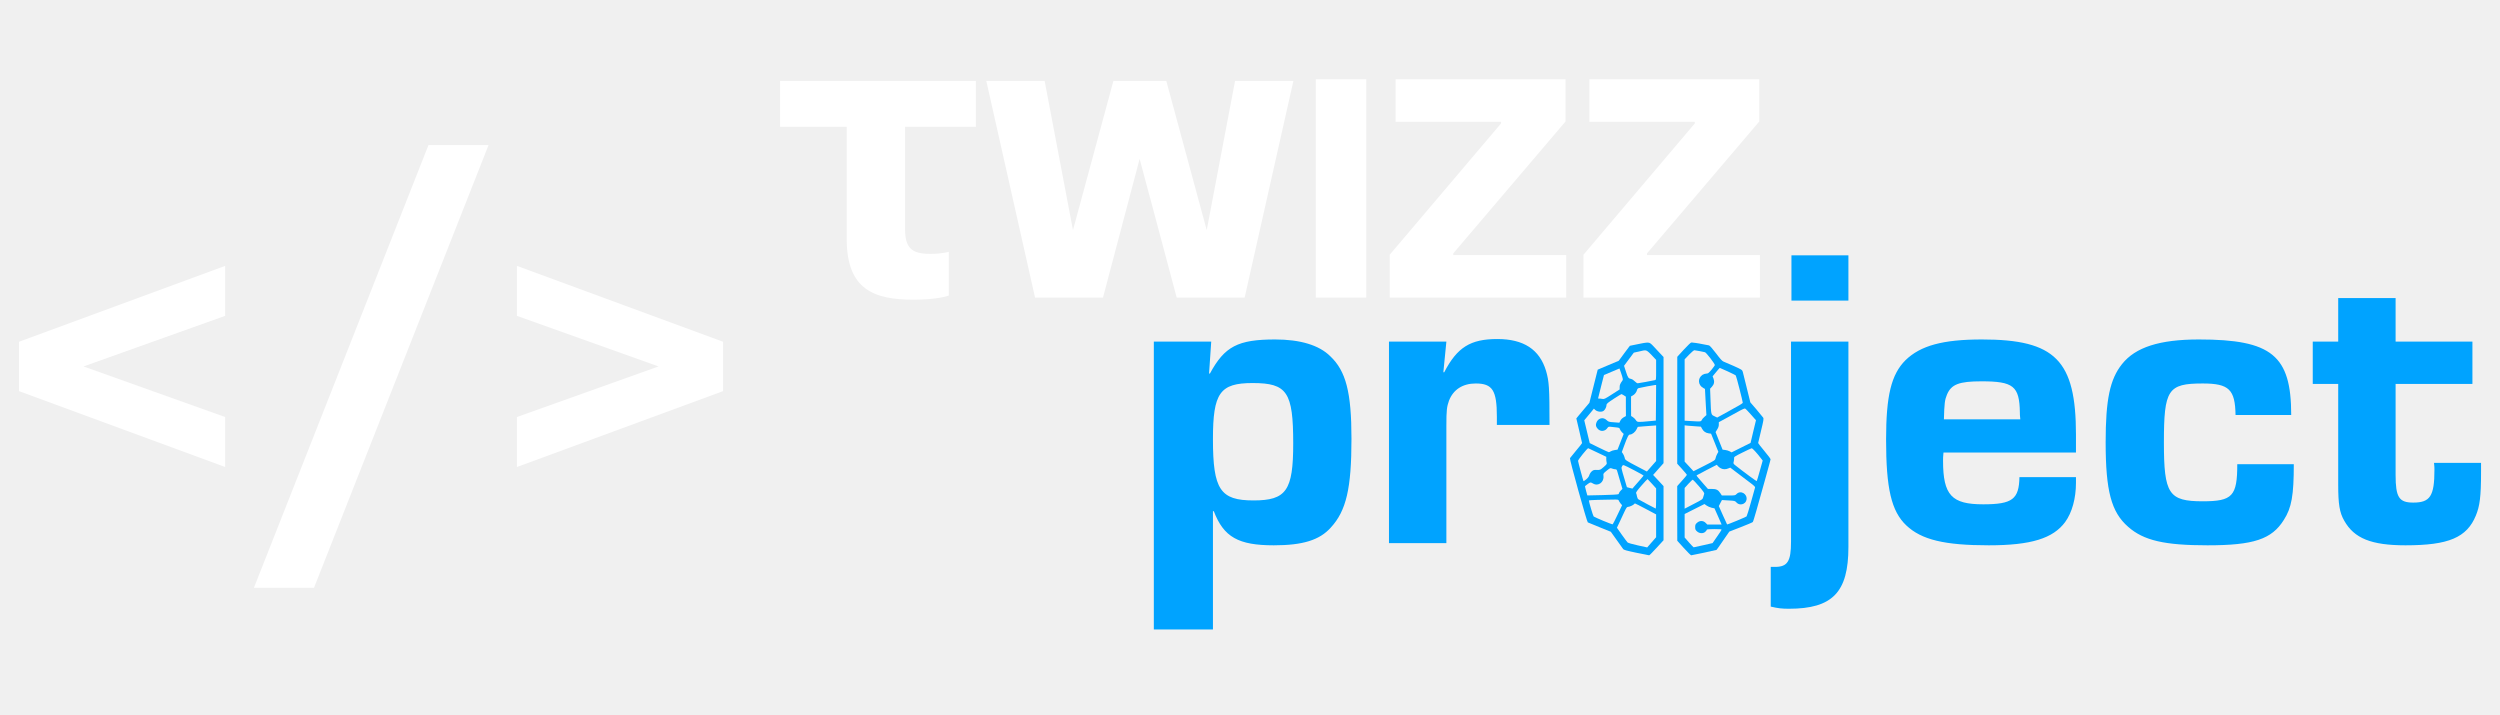
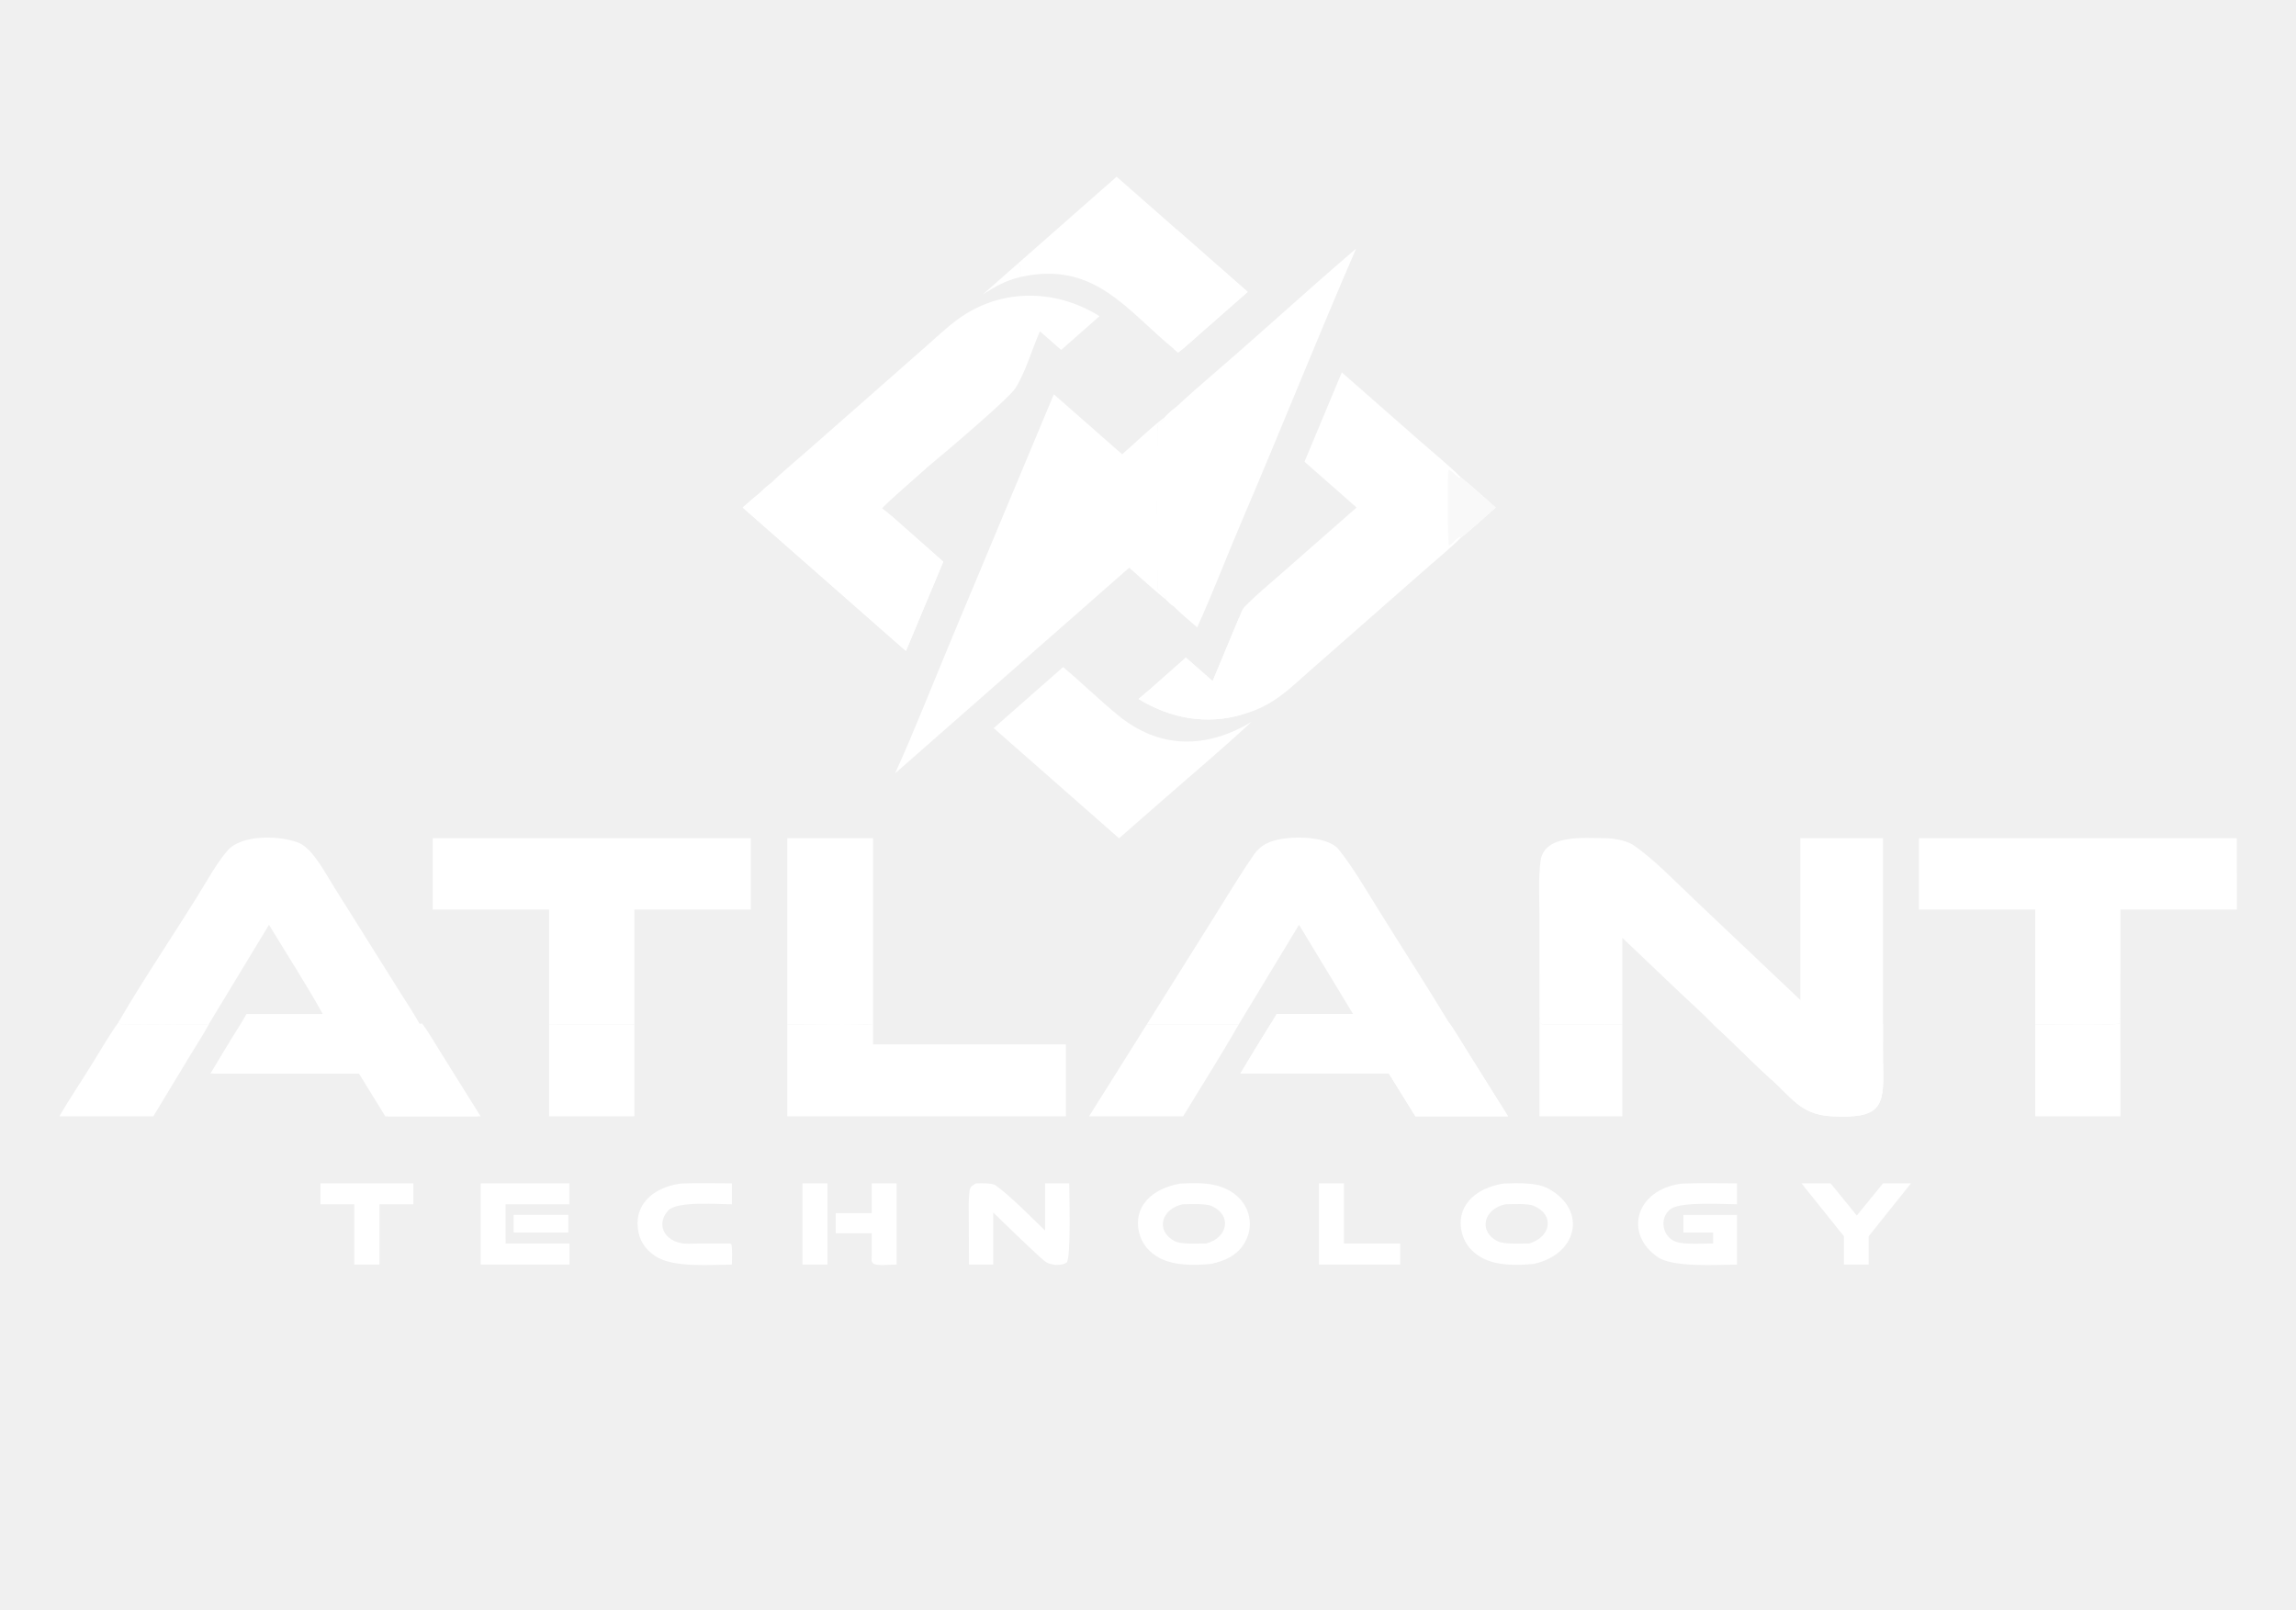
- <svg xmlns="http://www.w3.org/2000/svg" width="336" height="96" viewBox="0 0 336 96" fill="none">
-   <path d="M104.84 10.88H131.16V17.04H121.64V30.76C121.64 33.28 122.48 34.12 125 34.12C126.68 34.12 127.52 33.84 127.52 33.84V39.72C127.52 39.72 126.12 40.28 122.76 40.28C117.44 40.28 113.8 38.88 113.8 32.16V17.04H104.84V10.88ZM158.152 40L153.168 21.352L148.24 40H139.112L132.56 10.88H140.4L144.208 30.928L149.64 10.88H156.752L162.184 30.928L165.992 10.88H173.832L167.28 40H158.152ZM183.623 10.652V40H176.847V10.652H183.623ZM210.407 10.652V16.328L195.315 34.06V34.28H210.495V40H186.779V34.236L201.739 16.592V16.372H187.571V10.652H210.407ZM236.447 10.652V16.328L221.355 34.06V34.28H236.535V40H212.819V34.236L227.779 16.592V16.372H213.611V10.652H236.447Z" fill="white" class="svg-elem-1" />
-   <path d="M155.074 45.914H162.788L162.498 50.206H162.614C164.586 46.552 166.384 45.624 171.372 45.624C174.736 45.624 177.288 46.378 178.796 47.886C180.884 49.858 181.638 52.7 181.638 58.964C181.638 65.634 180.942 68.65 178.854 70.912C177.346 72.594 175.084 73.29 171.198 73.29C166.442 73.29 164.47 72.188 163.136 68.708H163.02V84.6H155.074V45.914ZM168.356 51.482C163.948 51.482 163.02 52.816 163.02 59.022C163.02 65.808 164.006 67.258 168.472 67.258C172.88 67.258 173.808 65.924 173.808 59.602C173.808 52.7 172.996 51.482 168.356 51.482ZM186.679 45.914H194.393L193.987 50.032H194.103C195.843 46.668 197.641 45.566 201.237 45.566C204.775 45.566 206.921 46.958 207.791 49.858C208.197 51.25 208.255 52.12 208.255 57.108H201.179V56.412V56.006C201.179 52.468 200.599 51.54 198.337 51.54C196.597 51.54 195.321 52.352 194.741 53.86C194.451 54.672 194.393 55.136 194.393 57.224V73H186.679V45.914ZM248.427 34.314V40.404H240.771V34.314H248.427ZM248.427 45.914V73.522C248.427 79.612 246.281 81.816 240.423 81.816C239.495 81.816 238.973 81.758 237.987 81.526V76.19H238.567C240.249 76.19 240.713 75.436 240.713 72.826V45.914H248.427ZM271.412 64.126H279.01V64.88C279.01 66.968 278.488 68.882 277.56 70.158C275.936 72.362 272.978 73.29 267.294 73.29C261.32 73.29 258.246 72.536 256.216 70.622C254.186 68.708 253.49 65.634 253.49 59.08C253.49 53.164 254.186 50.322 256.1 48.408C258.13 46.436 261.146 45.624 266.366 45.624C276.226 45.624 279.01 48.408 279.01 58.442V60.82H261.204C261.146 61.284 261.146 61.748 261.146 61.922C261.146 66.562 262.306 67.78 266.54 67.78C270.484 67.78 271.354 67.084 271.412 64.126ZM261.262 56.354H271.528C271.47 55.948 271.47 55.542 271.47 55.426C271.412 51.888 270.6 51.25 266.308 51.25C263.292 51.25 262.248 51.656 261.668 53.048C261.378 53.744 261.32 54.208 261.262 56.354ZM300.689 62.386H308.287C308.287 66.562 307.997 68.244 306.953 69.868C305.329 72.478 302.893 73.29 296.687 73.29C290.945 73.29 288.103 72.652 286.015 70.796C283.753 68.824 282.999 65.982 282.999 59.428C282.999 53.686 283.579 50.96 285.203 48.93C287.001 46.668 290.249 45.624 295.527 45.624C305.329 45.624 307.939 47.77 307.939 55.774H300.457C300.399 52.352 299.587 51.54 296.049 51.54C291.351 51.54 290.829 52.352 290.829 59.486C290.829 66.388 291.467 67.374 296.049 67.374C300.051 67.374 300.689 66.678 300.689 62.386ZM332.293 45.914V51.598H321.969V63.836C321.969 66.852 322.433 67.548 324.347 67.548C326.609 67.548 327.189 66.678 327.189 63.14C327.189 62.966 327.189 62.618 327.131 62.212H333.453V63.43C333.453 66.794 333.279 68.012 332.757 69.288C331.539 72.246 329.103 73.29 323.303 73.29C318.721 73.29 316.401 72.362 315.067 69.984C314.429 68.882 314.255 67.722 314.255 65.17V51.598H310.833V45.914H314.255V40.056H321.969V45.914H332.293Z" fill="#00A3FF" class="svg-elem-2" />
-   <path d="M2.55 52.565V45.935L30.26 35.735V42.45L11.22 49.25L30.26 56.05V62.765L2.55 52.565ZM57.586 19.5H65.661L42.201 79H34.126L57.586 19.5ZM69.474 62.765V56.05L88.514 49.25L69.474 42.45V35.735L97.184 45.935V52.565L69.474 62.765Z" fill="white" class="svg-elem-3" />
-   <mask id="mask0_5_67" style="mask-type:luminance" maskUnits="userSpaceOnUse" x="211" y="46" width="27" height="36">
-     <path d="M238 46H211V82H238V46Z" fill="white" class="svg-elem-4" />
-   </mask>
-   <g mask="url(#mask0_5_67)">
-     <path d="M220.592 46.161C220.193 46.238 219.68 46.345 219.458 46.391L219.052 46.475L218.301 47.478L217.558 48.489L216.141 49.086L214.732 49.683L214.173 51.91L213.614 54.138L213.024 54.835C212.695 55.218 212.304 55.692 212.143 55.884L211.86 56.236L212.25 57.897L212.633 59.551L212.388 59.88C212.243 60.056 211.89 60.492 211.592 60.852C211.293 61.212 211.025 61.541 211.002 61.579C210.925 61.71 213.269 70.131 213.399 70.207C213.461 70.238 214.181 70.536 215 70.866L216.494 71.47L217.26 72.542C217.689 73.132 218.079 73.69 218.141 73.775C218.232 73.912 218.547 73.997 219.918 74.288C220.829 74.479 221.61 74.632 221.649 74.632C221.695 74.632 222.147 74.18 222.652 73.621L223.579 72.611V68.975V65.331L222.882 64.58L222.177 63.83L222.33 63.662C222.415 63.57 222.729 63.218 223.027 62.873L223.579 62.253V55.118V47.983L222.652 46.996C221.61 45.87 221.756 45.932 220.592 46.161ZM221.993 47.738L222.583 48.366V49.706C222.583 51.038 222.583 51.053 222.415 51.091C221.932 51.199 220.232 51.512 220.109 51.512C220.032 51.512 219.856 51.398 219.718 51.252C219.581 51.107 219.374 50.969 219.244 50.938C218.853 50.854 218.799 50.785 218.531 49.966L218.271 49.162L218.929 48.274L219.588 47.394L220.186 47.264C220.515 47.195 220.821 47.126 220.86 47.111C220.906 47.095 221.044 47.087 221.166 47.095C221.342 47.111 221.526 47.248 221.993 47.738ZM217.918 50.265C218.11 50.846 218.141 51.03 218.072 51.122C217.758 51.551 217.681 51.734 217.681 52.018V52.339L216.655 52.998C215.682 53.625 215.605 53.664 215.329 53.61C215.169 53.572 214.977 53.556 214.901 53.572C214.786 53.587 214.77 53.556 214.824 53.373C214.855 53.258 215.031 52.538 215.222 51.78L215.575 50.402L216.609 49.966C217.175 49.721 217.65 49.53 217.658 49.522C217.666 49.522 217.781 49.859 217.918 50.265ZM222.568 54.131L222.545 56.527L221.626 56.611C220.117 56.756 220.04 56.756 219.864 56.466C219.78 56.335 219.596 56.152 219.466 56.067L219.221 55.914L219.213 54.598V53.281L219.435 53.158C219.695 53.028 219.948 52.707 220.017 52.408C220.048 52.286 220.14 52.186 220.239 52.163C220.63 52.064 222.254 51.757 222.415 51.75L222.583 51.742L222.568 54.131ZM218.248 53.135L218.516 53.312V54.613L218.524 55.914L218.217 56.09C218.033 56.198 217.849 56.381 217.773 56.542L217.643 56.81L216.915 56.756C216.233 56.711 216.172 56.688 215.935 56.466C215.452 55.998 214.755 56.19 214.541 56.841C214.433 57.155 214.495 57.377 214.755 57.652C215.123 58.05 215.735 57.981 216.042 57.514C216.157 57.346 216.21 57.331 216.486 57.361C216.662 57.384 216.992 57.422 217.237 57.445C217.604 57.484 217.673 57.514 217.712 57.675C217.735 57.775 217.865 57.958 217.987 58.089L218.225 58.318L217.811 59.375L217.398 60.431L217.038 60.485C216.838 60.508 216.593 60.592 216.494 60.653C216.394 60.722 216.272 60.776 216.226 60.776C216.18 60.776 215.582 60.5 214.901 60.163L213.66 59.551L213.292 58.02L212.924 56.489L213.407 55.907C213.675 55.585 213.966 55.225 214.058 55.118L214.219 54.919L214.41 55.103C214.671 55.34 215.23 55.409 215.506 55.233C215.72 55.088 215.919 54.689 215.919 54.406C215.919 54.268 216.118 54.1 216.892 53.595C217.428 53.25 217.888 52.967 217.918 52.967C217.949 52.967 218.095 53.044 218.248 53.135ZM222.583 59.574V61.962L221.963 62.666L221.342 63.371L220.301 62.827C218.401 61.832 218.424 61.84 218.355 61.511C218.317 61.35 218.217 61.12 218.133 60.99L217.972 60.76L218.255 59.987C218.753 58.632 218.876 58.402 219.075 58.402C219.358 58.402 219.787 58.058 219.956 57.698L220.117 57.369L221.135 57.285C221.702 57.239 222.254 57.193 222.376 57.193L222.583 57.178V59.574ZM214.686 60.822L215.889 61.396L215.881 61.679C215.881 61.832 215.904 62.054 215.935 62.169C215.988 62.345 215.942 62.414 215.529 62.774C215.077 63.164 215.054 63.172 214.625 63.156C214.242 63.141 214.142 63.172 213.943 63.34C213.805 63.455 213.66 63.677 213.606 63.853C213.545 64.052 213.407 64.243 213.185 64.427C213.001 64.58 212.84 64.688 212.825 64.672C212.779 64.626 212.089 62.054 212.089 61.939C212.089 61.786 213.33 60.24 213.453 60.24C213.468 60.24 214.02 60.5 214.686 60.822ZM219.657 63.218C220.339 63.578 220.898 63.884 220.898 63.907C220.898 63.937 220.684 64.19 220.423 64.489C220.17 64.779 219.826 65.17 219.672 65.346L219.397 65.667L219.021 65.576L218.654 65.476L218.363 64.489C217.865 62.827 217.88 62.865 218.018 62.651C218.164 62.429 218.049 62.391 219.657 63.218ZM217.099 63.072C217.26 63.072 217.306 63.126 217.375 63.394C217.428 63.578 217.597 64.167 217.758 64.71L218.056 65.706L217.827 65.935C217.704 66.058 217.604 66.203 217.604 66.257C217.604 66.303 217.558 66.379 217.512 66.418C217.451 66.464 216.524 66.517 215.375 66.54L213.338 66.586L213.169 65.974C213.078 65.629 213.009 65.346 213.024 65.338C213.039 65.331 213.192 65.208 213.361 65.078C213.744 64.787 213.759 64.787 214.119 64.994C214.801 65.4 215.605 64.802 215.506 63.968C215.467 63.654 215.467 63.639 215.942 63.256C216.409 62.881 216.425 62.873 216.662 62.973C216.8 63.026 216.999 63.072 217.099 63.072ZM222.032 65.024L222.583 65.637V66.992C222.583 67.742 222.56 68.355 222.537 68.355C222.499 68.355 220.461 67.267 220.201 67.107C220.124 67.061 220.04 66.885 220.009 66.709C219.987 66.54 219.933 66.349 219.895 66.28C219.849 66.188 220.025 65.935 220.615 65.262C221.036 64.772 221.411 64.381 221.434 64.389C221.465 64.404 221.733 64.688 222.032 65.024ZM217.566 67.283C217.597 67.367 217.704 67.543 217.811 67.673L218.01 67.903L217.405 69.166C217.076 69.863 216.777 70.452 216.747 70.467C216.67 70.513 214.318 69.534 214.181 69.403C214.104 69.327 213.545 67.451 213.545 67.267C213.545 67.237 214.073 67.199 214.717 67.183C215.352 67.176 216.249 67.153 216.701 67.145C217.459 67.13 217.52 67.137 217.566 67.283ZM221.197 68.4L222.583 69.135V70.666V72.205L222.147 72.703C221.901 72.971 221.633 73.285 221.549 73.384L221.388 73.576L220.132 73.3C219.335 73.124 218.822 72.978 218.738 72.894C218.661 72.818 218.317 72.343 217.957 71.845L217.313 70.927L217.658 70.2C217.849 69.794 218.148 69.166 218.317 68.791C218.577 68.232 218.661 68.125 218.807 68.125C219.006 68.125 219.558 67.872 219.634 67.742C219.657 67.704 219.711 67.665 219.749 67.665C219.787 67.665 220.438 67.995 221.197 68.4Z" fill="#00A3FF" class="svg-elem-5" />
-     <path d="M226.322 46.972L225.426 47.952L225.418 55.133V62.322L226.069 63.041C226.429 63.439 226.72 63.791 226.72 63.822C226.72 63.853 226.429 64.205 226.069 64.603L225.418 65.33V69.005L225.426 72.679L226.306 73.652C226.797 74.195 227.241 74.632 227.295 74.632C227.409 74.632 230.642 73.943 230.703 73.904C230.734 73.889 231.124 73.33 231.584 72.656L232.419 71.447L233.958 70.85C234.801 70.521 235.529 70.214 235.575 70.161C235.621 70.115 235.827 69.441 236.049 68.66C236.264 67.879 236.785 66.019 237.214 64.511C237.635 63.011 237.98 61.755 237.98 61.717C237.98 61.678 237.604 61.188 237.137 60.622C236.678 60.063 236.295 59.581 236.295 59.543C236.295 59.504 236.471 58.762 236.685 57.889C237.022 56.503 237.061 56.274 236.969 56.128C236.915 56.044 236.501 55.539 236.057 55.018L235.245 54.077L234.77 52.155C234.51 51.099 234.265 50.111 234.227 49.965C234.15 49.713 234.096 49.675 233.009 49.185C232.381 48.909 231.76 48.641 231.638 48.595C231.469 48.534 231.186 48.228 230.634 47.485C230.136 46.834 229.799 46.452 229.692 46.421C229.171 46.306 227.463 46 227.348 46C227.279 46 226.812 46.436 226.322 46.972ZM228.421 47.187C228.727 47.248 229.056 47.317 229.148 47.34C229.317 47.378 230.473 48.879 230.473 49.062C230.473 49.116 230.274 49.391 230.037 49.682C229.646 50.142 229.562 50.211 229.332 50.211C229.186 50.211 228.949 50.287 228.811 50.379C228.129 50.846 228.206 51.78 228.949 52.163L229.148 52.27L229.24 54.031L229.34 55.791L229.056 56.044C228.903 56.174 228.742 56.365 228.704 56.465C228.627 56.664 228.558 56.672 227.233 56.588L226.414 56.542V52.415V48.297L226.996 47.684C227.318 47.347 227.647 47.072 227.724 47.072C227.8 47.072 228.114 47.125 228.421 47.187ZM232.197 49.912C232.764 50.172 233.254 50.417 233.292 50.471C233.361 50.547 234.227 53.946 234.227 54.115C234.227 54.214 233.897 54.413 232.22 55.332L230.787 56.121L230.412 55.937C229.96 55.722 229.968 55.776 229.891 53.656L229.838 52.239L230.075 51.987C230.381 51.657 230.45 51.29 230.297 50.884L230.175 50.578L230.642 50.011C230.895 49.698 231.124 49.445 231.14 49.445C231.155 49.445 231.63 49.659 232.197 49.912ZM235.314 55.7L236.004 56.48L235.636 58.004L235.276 59.527L233.997 60.163L232.725 60.798L232.457 60.653C232.319 60.576 232.044 60.499 231.86 60.477L231.515 60.431L231.04 59.252L230.573 58.073L230.787 57.721C230.941 57.483 231.009 57.277 231.009 57.062V56.741L232.181 56.105C232.817 55.753 233.591 55.332 233.882 55.171C234.181 55.011 234.464 54.888 234.525 54.896C234.586 54.911 234.939 55.271 235.314 55.7ZM227.869 57.292L228.604 57.346L228.75 57.613C228.949 57.981 229.248 58.188 229.646 58.241L229.968 58.287L230.458 59.504L230.948 60.729L230.787 61.013C230.703 61.166 230.604 61.418 230.573 61.571C230.512 61.855 230.489 61.87 229.064 62.597L227.609 63.332L227.011 62.681L226.414 62.038V59.604V57.162L226.781 57.208C226.981 57.231 227.471 57.269 227.869 57.292ZM235.881 60.645C236.088 60.867 236.402 61.242 236.578 61.479L236.907 61.901L236.524 63.263C236.318 64.013 236.126 64.641 236.103 64.664C236.072 64.695 234.349 63.432 233.3 62.597C232.947 62.322 232.94 62.306 233.009 62.046C233.047 61.893 233.078 61.686 233.062 61.587C233.039 61.41 233.131 61.342 234.188 60.821C234.824 60.507 235.375 60.247 235.421 60.247C235.475 60.239 235.682 60.423 235.881 60.645ZM231.293 62.949C231.599 63.102 231.929 63.102 232.281 62.957L232.549 62.85L233.828 63.822C234.533 64.358 235.291 64.932 235.513 65.1C235.766 65.292 235.896 65.445 235.881 65.522C235.858 65.583 235.613 66.463 235.337 67.474C235.054 68.484 234.786 69.349 234.74 69.403C234.648 69.495 232.158 70.528 232.12 70.482C232.112 70.467 231.86 69.908 231.553 69.242L231.009 68.017L231.216 67.612L231.431 67.206L232.304 67.259C233.154 67.305 233.185 67.313 233.392 67.543C233.805 68.01 234.617 67.788 234.732 67.168C234.878 66.371 233.92 65.828 233.384 66.41C233.215 66.586 233.162 66.593 232.312 66.593H231.415L231.232 66.31C230.918 65.835 230.688 65.713 230.083 65.713H229.546L228.88 64.955C228.145 64.121 227.984 63.922 228.03 63.883C228.045 63.868 228.666 63.539 229.401 63.156L230.741 62.467L230.895 62.651C230.979 62.75 231.155 62.88 231.293 62.949ZM228.352 65.368C228.88 65.973 229.087 66.272 229.049 66.356C229.018 66.425 228.964 66.616 228.918 66.792C228.842 67.099 228.834 67.114 227.632 67.734L226.414 68.369V66.976V65.583L226.927 65.016C227.21 64.702 227.478 64.457 227.517 64.473C227.563 64.488 227.938 64.886 228.352 65.368ZM229.37 67.948C229.516 68.055 229.815 68.186 230.037 68.239L230.427 68.323L230.91 69.41L231.385 70.498H230.427H229.462L229.232 70.268C228.911 69.946 228.436 69.946 228.084 70.26C227.869 70.452 227.831 70.536 227.831 70.842C227.831 71.148 227.869 71.233 228.084 71.424C228.413 71.722 228.934 71.738 229.209 71.454C229.317 71.355 229.401 71.233 229.401 71.187C229.401 71.141 229.761 71.11 230.404 71.11C231.247 71.11 231.4 71.125 231.369 71.217C231.346 71.278 231.063 71.707 230.741 72.166L230.167 72.993L228.918 73.277C228.237 73.437 227.655 73.56 227.624 73.56C227.601 73.56 227.31 73.261 226.996 72.901L226.414 72.235V70.658V69.081L227.739 68.415C228.459 68.048 229.064 67.749 229.079 67.742C229.095 67.742 229.225 67.834 229.37 67.948Z" fill="#00A3FF" class="svg-elem-6" />
-   </g>
+ <svg xmlns="http://www.w3.org/2000/svg" width="338" height="237" viewBox="0 0 338 237" fill="none">
+   <path d="M265.04 123.38H277.197L277.198 150.754C277.205 152.728 277.166 155.333 277.219 157.151C277.394 163.073 276.736 164.69 269.623 164.325C264.935 164.084 263.628 161.334 260.532 158.702C257.715 156.15 255.065 153.371 252.23 150.82C251.029 149.544 248.983 147.714 247.653 146.452L238.826 138.057V150.818C235.057 150.826 231.217 150.857 227.447 150.801C226.886 150.792 227.006 150.82 226.756 150.572C226.741 150.203 226.708 150.112 226.633 149.742L226.618 134.419C226.617 131.97 226.458 129.041 226.796 126.693C227.355 122.804 233.143 123.36 236.338 123.394C237.593 123.407 239.325 123.719 240.371 124.348C243.434 126.432 246.729 129.865 249.412 132.407L265.04 147.212V123.38Z" fill="url(#paint0_linear_1398_126)" />
+   <path d="M252.23 150.821L268.917 150.827C270.863 150.828 275.516 150.932 277.198 150.754C277.206 152.728 277.166 155.333 277.22 157.151C277.395 163.073 276.736 164.69 269.623 164.325C264.935 164.084 263.628 161.334 260.533 158.702C257.715 156.15 255.066 153.371 252.23 150.821Z" fill="url(#paint1_linear_1398_126)" />
+   <path d="M17.411 150.528C21.519 143.449 26.322 136.531 30.551 129.496C31.43 128.032 32.358 126.527 33.494 125.214C35.522 122.818 41.277 122.932 44.098 124.121C46.102 125.063 47.9 128.536 49.008 130.301L53.769 137.887L59.002 146.237C59.804 147.517 61.066 149.401 61.744 150.684C62.727 152.003 63.906 154.033 64.806 155.472L70.355 164.343H56.727L52.842 158.035H30.983C32.425 155.644 33.882 153.151 35.391 150.801L36.288 149.271H47.51C45.251 145.157 42.082 140.249 39.6 136.141L30.756 150.738C30.69 150.754 30.472 150.817 30.34 150.818C26.16 150.822 21.922 150.922 17.75 150.781C17.637 150.696 17.524 150.612 17.411 150.528Z" fill="url(#paint2_linear_1398_126)" />
+   <path d="M62.143 150.67C63.126 151.989 64.304 154.019 65.205 155.458L70.754 164.328H57.125L53.241 158.021H31.382C32.824 155.63 34.28 153.136 35.79 150.786C38.032 150.924 61.585 150.871 62.143 150.67Z" fill="url(#paint3_linear_1398_126)" />
+   <path d="M168.817 150.812L179.03 134.517C180.844 131.618 182.686 128.549 184.645 125.731C185.084 125.107 185.799 124.473 186.545 124.13C188.919 122.912 195.329 122.888 197.048 125.017C199.107 127.567 201.131 131.038 202.886 133.863C206.338 139.417 209.937 144.962 213.316 150.557C213.708 151.002 215.584 154.091 216.016 154.782L222.001 164.328H208.365L204.456 158.021H182.608C184.096 155.525 185.61 153.041 187.15 150.57L187.929 149.257H199.177L191.233 136.136L182.347 150.818L168.817 150.812Z" fill="url(#paint4_linear_1398_126)" />
+   <path d="M213.316 150.557C213.708 151.003 215.584 154.091 216.016 154.782L222.001 164.328H208.365L204.456 158.021H182.608C184.096 155.525 185.611 153.042 187.15 150.57C187.282 150.642 187.396 150.748 187.545 150.786C188.165 150.95 211.746 150.974 213.132 150.777L213.316 150.557Z" fill="url(#paint5_linear_1398_126)" />
+   <path d="M113.393 71.213C114.879 69.738 117.131 67.872 118.748 66.45L128.788 57.625L136.422 50.9C138.232 49.307 140.142 47.455 142.238 46.17C148.379 42.404 155.861 42.78 161.858 46.543L156.216 51.518L153.09 48.77C151.955 51.328 150.957 54.841 149.474 57.152C148.444 58.756 138.496 67.165 136.303 68.952C135.295 69.881 130.157 74.276 129.831 74.861C130.485 75.239 132.398 76.98 133.065 77.567L138.864 82.684L133.365 95.828L109.341 74.719C110.191 73.947 111.066 73.195 111.963 72.465C112.511 71.909 112.756 71.689 113.393 71.213Z" fill="url(#paint6_linear_1398_126)" />
+   <path d="M111.963 72.465L112.03 72.701C111.495 73.25 110.068 74.35 109.912 74.791C110.023 74.881 110.133 74.972 110.244 75.062C116.448 75.064 122.656 75.086 128.86 75.074C129.46 75.073 129.598 75.057 129.831 74.862C130.485 75.239 132.398 76.98 133.065 77.567L138.864 82.685L133.365 95.828L109.341 74.719C110.191 73.947 111.066 73.195 111.963 72.465Z" fill="url(#paint7_linear_1398_126)" />
+   <path d="M116.894 68.499C118.053 68.6 120.516 68.542 121.773 68.542L131.275 68.539C132.403 68.539 135.104 68.473 136.105 68.639L136.304 68.952C135.295 69.881 130.157 74.276 129.832 74.862C129.598 75.057 129.46 75.073 128.86 75.074C122.656 75.086 116.448 75.064 110.244 75.062C110.133 74.972 110.023 74.881 109.912 74.791C110.068 74.35 111.495 73.25 112.03 72.701L111.963 72.465C112.511 71.909 112.756 71.689 113.393 71.213C114.243 71.037 116.18 69.134 116.894 68.499Z" fill="white" />
+   <path d="M197.53 54.82L209.143 65.014C210.711 66.39 213.695 68.86 215.047 70.267C216.753 71.629 218.535 73.264 220.176 74.713C218.636 76.072 216.649 77.92 215.049 79.156C213.931 80.324 211.56 82.294 210.251 83.444L201.195 91.397L193.006 98.59C189.795 101.412 187.481 103.886 182.992 105.148C177.557 106.782 172.227 105.721 167.617 102.895C169.902 100.982 172.324 98.775 174.574 96.801L178.514 100.263L182.418 90.897C182.583 90.471 182.858 89.708 183.181 89.373C184.858 87.636 186.939 85.918 188.777 84.305L199.708 74.711L192.04 67.971L197.53 54.82Z" fill="url(#paint8_linear_1398_126)" />
+   <path d="M178.514 100.263L182.418 90.897C183.355 92.219 182.132 103.375 182.992 105.148C177.557 106.782 172.227 105.721 167.617 102.894C169.902 100.982 172.324 98.774 174.574 96.801L178.514 100.263Z" fill="url(#paint9_linear_1398_126)" />
+   <path d="M215.049 79.155L214.869 79.034C214.191 79.366 214.058 79.859 213.31 80.333C213.089 79.825 213.061 70.099 213.227 69.14C213.592 69.157 214.226 69.948 214.813 70.373L215.047 70.267C216.753 71.629 218.535 73.264 220.176 74.713C218.636 76.072 216.649 77.92 215.049 79.155Z" fill="#F9F9F9" />
+   <path d="M155.139 58.041L165.194 66.875C166.358 65.878 170.382 62.089 171.413 61.486C171.302 62.092 170.64 62.167 170.424 62.681C170.362 62.828 170.261 85.829 170.465 86.774C170.851 87.158 171.562 87.677 171.684 88.035L171.612 88.214C171.029 87.889 166.944 84.198 166.237 83.567L131.776 113.84C134.651 107.501 137.467 100.288 140.169 93.837L155.139 58.041Z" fill="url(#paint10_linear_1398_126)" />
+   <path d="M63.706 123.38H110.531L110.532 133.892H93.386L93.387 150.812C89.204 150.833 85.019 150.826 80.835 150.791V133.892H63.705L63.706 123.38Z" fill="url(#paint11_linear_1398_126)" />
+   <path d="M282.496 123.38H329.288L329.29 133.892H312.16L312.151 149.741C312.031 150.128 311.995 150.264 312.023 150.663C311.247 150.994 301.322 150.807 299.616 150.807V133.892H282.494L282.496 123.38Z" fill="url(#paint12_linear_1398_126)" />
+   <path d="M173.025 60.014C174.919 58.257 176.936 56.495 178.906 54.799C185.872 48.806 192.638 42.57 199.631 36.606C193.895 49.837 188.553 63.296 182.875 76.55C180.676 81.683 178.544 87.302 176.241 92.354C175.348 91.57 173.536 90.069 172.803 89.266C172.373 89.01 171.968 88.565 171.612 88.214L171.684 88.035C171.562 87.677 170.851 87.158 170.465 86.774C170.261 85.829 170.362 62.828 170.424 62.681C170.64 62.167 171.303 62.092 171.413 61.486C172.027 60.819 172.318 60.581 173.025 60.014Z" fill="url(#paint13_linear_1398_126)" />
+   <path d="M173.025 60.014L173.282 60.072C173.592 59.825 173.866 59.605 174.162 59.341V90.082C173.78 89.734 173.447 89.336 172.969 89.189L172.803 89.266C172.373 89.01 171.968 88.565 171.612 88.214L171.684 88.035C171.562 87.678 170.851 87.158 170.465 86.774C170.261 85.829 170.362 62.828 170.424 62.681C170.64 62.167 171.303 62.092 171.413 61.486C172.027 60.819 172.318 60.581 173.025 60.014Z" fill="white" />
+   <path d="M115.905 150.808C119.056 150.817 125.622 150.994 128.523 150.756L128.523 153.737H156.913L156.913 164.328H115.905V150.808Z" fill="url(#paint14_linear_1398_126)" />
+   <path d="M164.379 26.013L173.232 33.79L183.679 42.968L176.56 49.222C176.021 49.695 173.918 51.605 173.417 51.895C173.253 51.758 172.959 51.53 172.828 51.386C165.837 45.667 161.098 38.311 150.189 40.786C150.225 40.157 150.314 39.614 150.124 39.014L149.723 38.909L164.379 26.013Z" fill="url(#paint15_linear_1398_126)" />
+   <path d="M173.232 33.79L183.679 42.968L176.56 49.222C176.021 49.695 173.918 51.605 173.417 51.895C173.253 51.758 172.959 51.53 172.827 51.386C173.332 50.678 173.16 48.663 173.158 47.744L173.136 38.687C173.134 37.334 173.058 35.073 173.232 33.79Z" fill="url(#paint16_linear_1398_126)" />
+   <path d="M156.5 98.2C159.268 100.508 161.864 103.074 164.673 105.358C170.744 110.295 177.611 110.237 184.203 106.289C180.067 110.161 175.071 114.347 170.753 118.142L164.741 123.405L146.285 107.183L156.5 98.2Z" fill="white" />
+   <path d="M115.905 123.38H128.522L128.523 150.756C125.622 150.995 119.056 150.818 115.905 150.808L115.905 123.38Z" fill="url(#paint17_linear_1398_126)" />
+   <path d="M160.322 164.328L168.817 150.812L182.347 150.818C179.873 155.185 176.809 159.977 174.177 164.328H160.322Z" fill="url(#paint18_linear_1398_126)" />
+   <path d="M8.743 164.328C10.217 161.758 12.143 158.944 13.706 156.37C14.603 154.892 16.46 151.797 17.439 150.514C17.552 150.598 17.665 150.682 17.778 150.767C21.95 150.908 26.189 150.808 30.369 150.804C30.5 150.803 30.718 150.74 30.784 150.723C30.089 152.047 28.874 153.91 28.075 155.232L22.575 164.328H8.743Z" fill="url(#paint19_linear_1398_126)" />
+   <path d="M80.835 150.792C85.019 150.826 89.204 150.833 93.388 150.812L93.389 164.328H80.835V150.792Z" fill="url(#paint20_linear_1398_126)" />
+   <path d="M299.616 150.807C301.322 150.807 311.247 150.994 312.023 150.663C311.995 150.264 312.031 150.128 312.151 149.741L312.161 164.328H299.616V150.807Z" fill="url(#paint21_linear_1398_126)" />
+   <path d="M226.633 149.742C226.708 150.112 226.741 150.203 226.756 150.572C227.006 150.82 226.886 150.792 227.447 150.801C231.217 150.857 235.057 150.825 238.826 150.817V164.328H226.628L226.633 149.742Z" fill="url(#paint22_linear_1398_126)" />
+   <path d="M173.791 174.23C176.073 174.119 178.502 174.05 180.55 175.039C182.107 175.774 183.257 177.034 183.735 178.529C184.248 180.129 183.992 181.844 183.026 183.272C181.886 184.92 180.31 185.6 178.299 186.057C175.844 186.296 172.893 186.338 170.72 185.197C169.196 184.406 168.112 183.098 167.726 181.58C166.711 177.66 169.562 174.937 173.791 174.23ZM177.6 183.046C180.738 182.206 181.416 178.91 178.39 177.549C177.483 177.142 175.252 177.268 174.113 177.281C170.914 177.961 170.045 181.246 172.988 182.732C173.92 183.202 176.408 183.056 177.6 183.046Z" fill="url(#paint23_linear_1398_126)" />
+   <path d="M221.356 174.225C223.484 174.178 226.223 174.009 228.026 175.021C233.72 178.218 232.195 184.69 225.757 186.06C223.322 186.295 220.407 186.337 218.25 185.208C216.721 184.419 215.632 183.109 215.241 181.589C214.214 177.653 217.084 174.894 221.356 174.225ZM225.135 183.048C228.325 182.099 228.928 178.821 225.751 177.493C224.919 177.145 222.673 177.265 221.635 177.281C218.4 177.944 217.552 181.299 220.537 182.752C221.448 183.195 223.967 183.055 225.135 183.048Z" fill="url(#paint24_linear_1398_126)" />
+   <path d="M247.502 174.239C250.09 174.135 253.087 174.199 255.707 174.204L255.708 177.282C253.962 177.282 247.586 176.86 246.011 177.935C244.138 179.214 244.65 182.357 247.099 182.911C248.321 183.187 250.665 183.066 252.195 183.048L252.197 181.437H247.815L247.816 178.848H250.078H255.708V186.155C252.78 186.171 246.34 186.616 244.063 185.069C239.016 181.639 240.747 175.169 247.502 174.239Z" fill="url(#paint25_linear_1398_126)" />
+   <path d="M153.847 174.204H157.402C157.405 175.701 157.684 185.145 157.027 185.857C156.446 186.2 156.169 186.158 155.439 186.208C154.288 186.057 153.995 185.879 153.184 185.137C150.822 182.974 148.506 180.702 146.211 178.489L146.213 186.155L142.648 186.155L142.62 179.392C142.615 178.085 142.557 176.631 142.726 175.337C142.814 174.663 143.119 174.553 143.641 174.212C144.427 174.193 146.056 174.095 146.646 174.542C149.164 176.451 151.597 178.994 153.847 181.15V174.204Z" fill="url(#paint26_linear_1398_126)" />
+   <path d="M70.763 174.204H83.818L83.819 177.281H74.424L74.428 183.048H77.942H83.832L83.833 186.155L70.762 186.154L70.763 174.204Z" fill="url(#paint27_linear_1398_126)" />
+   <path d="M100.213 174.229C102.489 174.128 105.416 174.201 107.742 174.204V177.282C105.937 177.292 99.663 176.765 98.368 178.192C96.353 180.416 98.042 183.184 101.444 183.086C103.093 183.039 105.445 183.061 107.278 183.048C107.499 183.046 107.366 183.032 107.667 183.145C107.839 183.977 107.761 185.27 107.744 186.155C104.503 186.176 99.546 186.591 96.886 185.15C95.389 184.348 94.349 183.029 94.02 181.517C93.123 177.605 95.911 174.81 100.213 174.229Z" fill="url(#paint28_linear_1398_126)" />
+   <path d="M47.172 174.204H60.852V177.281H55.863L55.863 181.66L55.863 186.154H52.149L52.15 177.281H47.172L47.172 174.204Z" fill="url(#paint29_linear_1398_126)" />
+   <path d="M277.201 174.204H281.316L277.942 178.423L275.091 181.989L275.092 186.154H271.442L271.443 181.979L265.206 174.204H269.494L273.345 178.939L277.201 174.204Z" fill="url(#paint30_linear_1398_126)" />
+   <path d="M194.162 174.204H197.846L197.847 183.048H206.113L206.114 186.155L194.162 186.154V174.204Z" fill="url(#paint31_linear_1398_126)" />
+   <path d="M128.334 174.204H131.993V186.154C130.787 186.136 129.58 186.381 128.591 186.052C128.189 185.584 128.334 185.592 128.329 184.851L128.33 181.551H123.032V178.581H128.332L128.334 174.204Z" fill="url(#paint32_linear_1398_126)" />
+   <path d="M118.134 174.204H121.802V186.155L118.134 186.154L118.134 174.204Z" fill="url(#paint33_linear_1398_126)" />
+   <path d="M75.611 178.846H83.667L83.663 181.435H75.618L75.611 178.846Z" fill="white" />
+   <path d="M149.723 38.909L150.124 39.014C150.314 39.614 150.225 40.157 150.189 40.786C148.006 41.297 146.476 42.211 144.668 43.346L149.723 38.909Z" fill="url(#paint34_linear_1398_126)" />
+   <defs>
+     <linearGradient id="paint0_linear_1398_126" x1="251.813" y1="150.701" x2="251.81" y2="123.578" gradientUnits="userSpaceOnUse">
+       <stop stop-color="white" />
+       <stop offset="1" stop-color="white" />
+     </linearGradient>
+     <linearGradient id="paint1_linear_1398_126" x1="264.766" y1="163.895" x2="264.767" y2="150.843" gradientUnits="userSpaceOnUse">
+       <stop stop-color="white" />
+       <stop offset="1" stop-color="white" />
+     </linearGradient>
+     <linearGradient id="paint2_linear_1398_126" x1="39.42" y1="150.713" x2="39.419" y2="123.594" gradientUnits="userSpaceOnUse">
+       <stop stop-color="white" />
+       <stop offset="1" stop-color="white" />
+     </linearGradient>
+     <linearGradient id="paint3_linear_1398_126" x1="50.876" y1="163.898" x2="50.875" y2="150.842" gradientUnits="userSpaceOnUse">
+       <stop stop-color="white" />
+       <stop offset="1" stop-color="white" />
+     </linearGradient>
+     <linearGradient id="paint4_linear_1398_126" x1="191.077" y1="150.699" x2="191.076" y2="123.58" gradientUnits="userSpaceOnUse">
+       <stop stop-color="white" />
+       <stop offset="1" stop-color="white" />
+     </linearGradient>
+     <linearGradient id="paint5_linear_1398_126" x1="202.217" y1="163.898" x2="202.216" y2="150.842" gradientUnits="userSpaceOnUse">
+       <stop stop-color="white" />
+       <stop offset="1" stop-color="white" />
+     </linearGradient>
+     <linearGradient id="paint6_linear_1398_126" x1="139.096" y1="43.814" x2="139.087" y2="68.481" gradientUnits="userSpaceOnUse">
+       <stop stop-color="white" />
+       <stop offset="1" stop-color="white" />
+     </linearGradient>
+     <linearGradient id="paint7_linear_1398_126" x1="124.404" y1="74.996" x2="124.392" y2="95.151" gradientUnits="userSpaceOnUse">
+       <stop stop-color="white" />
+       <stop offset="1" stop-color="white" />
+     </linearGradient>
+     <linearGradient id="paint8_linear_1398_126" x1="213.029" y1="79.999" x2="182.655" y2="80.004" gradientUnits="userSpaceOnUse">
+       <stop stop-color="white" />
+       <stop offset="1" stop-color="white" />
+     </linearGradient>
+     <linearGradient id="paint9_linear_1398_126" x1="182.664" y1="98.346" x2="168.133" y2="98.355" gradientUnits="userSpaceOnUse">
+       <stop stop-color="white" />
+       <stop offset="1" stop-color="white" />
+     </linearGradient>
+     <linearGradient id="paint10_linear_1398_126" x1="132.177" y1="85.796" x2="170.282" y2="85.823" gradientUnits="userSpaceOnUse">
+       <stop stop-color="white" />
+       <stop offset="1" stop-color="white" />
+     </linearGradient>
+     <linearGradient id="paint11_linear_1398_126" x1="87.019" y1="150.699" x2="87.019" y2="123.58" gradientUnits="userSpaceOnUse">
+       <stop stop-color="white" />
+       <stop offset="1" stop-color="white" />
+     </linearGradient>
+     <linearGradient id="paint12_linear_1398_126" x1="305.779" y1="150.699" x2="305.779" y2="123.58" gradientUnits="userSpaceOnUse">
+       <stop stop-color="white" />
+       <stop offset="1" stop-color="white" />
+     </linearGradient>
+     <linearGradient id="paint13_linear_1398_126" x1="174.24" y1="64.486" x2="199.001" y2="64.483" gradientUnits="userSpaceOnUse">
+       <stop stop-color="white" />
+       <stop offset="1" stop-color="white" />
+     </linearGradient>
+     <linearGradient id="paint14_linear_1398_126" x1="136.281" y1="163.9" x2="136.285" y2="150.846" gradientUnits="userSpaceOnUse">
+       <stop stop-color="white" />
+       <stop offset="1" stop-color="white" />
+     </linearGradient>
+     <linearGradient id="paint15_linear_1398_126" x1="173.056" y1="38.746" x2="150.272" y2="38.729" gradientUnits="userSpaceOnUse">
+       <stop stop-color="white" />
+       <stop offset="1" stop-color="white" />
+     </linearGradient>
+     <linearGradient id="paint16_linear_1398_126" x1="182.949" y1="42.804" x2="173.047" y2="42.804" gradientUnits="userSpaceOnUse">
+       <stop stop-color="white" />
+       <stop offset="1" stop-color="white" />
+     </linearGradient>
+     <linearGradient id="paint17_linear_1398_126" x1="122.09" y1="150.699" x2="122.09" y2="123.58" gradientUnits="userSpaceOnUse">
+       <stop stop-color="white" />
+       <stop offset="1" stop-color="white" />
+     </linearGradient>
+     <linearGradient id="paint18_linear_1398_126" x1="171.354" y1="163.895" x2="171.354" y2="150.844" gradientUnits="userSpaceOnUse">
+       <stop stop-color="white" />
+       <stop offset="1" stop-color="white" />
+     </linearGradient>
+     <linearGradient id="paint19_linear_1398_126" x1="19.726" y1="163.895" x2="19.726" y2="150.844" gradientUnits="userSpaceOnUse">
+       <stop stop-color="white" />
+       <stop offset="1" stop-color="white" />
+     </linearGradient>
+     <linearGradient id="paint20_linear_1398_126" x1="87.102" y1="163.895" x2="87.102" y2="150.844" gradientUnits="userSpaceOnUse">
+       <stop stop-color="white" />
+       <stop offset="1" stop-color="white" />
+     </linearGradient>
+     <linearGradient id="paint21_linear_1398_126" x1="305.779" y1="163.895" x2="305.779" y2="150.844" gradientUnits="userSpaceOnUse">
+       <stop stop-color="white" />
+       <stop offset="1" stop-color="white" />
+     </linearGradient>
+     <linearGradient id="paint22_linear_1398_126" x1="232.666" y1="163.895" x2="232.666" y2="150.844" gradientUnits="userSpaceOnUse">
+       <stop stop-color="white" />
+       <stop offset="1" stop-color="white" />
+     </linearGradient>
+     <linearGradient id="paint23_linear_1398_126" x1="175.646" y1="185.793" x2="175.646" y2="174.482" gradientUnits="userSpaceOnUse">
+       <stop stop-color="white" />
+       <stop offset="1" stop-color="white" />
+     </linearGradient>
+     <linearGradient id="paint24_linear_1398_126" x1="223.177" y1="185.793" x2="223.177" y2="174.482" gradientUnits="userSpaceOnUse">
+       <stop stop-color="white" />
+       <stop offset="1" stop-color="white" />
+     </linearGradient>
+     <linearGradient id="paint25_linear_1398_126" x1="248.344" y1="185.794" x2="248.348" y2="174.479" gradientUnits="userSpaceOnUse">
+       <stop stop-color="white" />
+       <stop offset="1" stop-color="white" />
+     </linearGradient>
+     <linearGradient id="paint26_linear_1398_126" x1="149.899" y1="185.794" x2="149.899" y2="174.482" gradientUnits="userSpaceOnUse">
+       <stop stop-color="white" />
+       <stop offset="1" stop-color="white" />
+     </linearGradient>
+     <linearGradient id="paint27_linear_1398_126" x1="77.281" y1="185.794" x2="77.283" y2="174.481" gradientUnits="userSpaceOnUse">
+       <stop stop-color="white" />
+       <stop offset="1" stop-color="white" />
+     </linearGradient>
+     <linearGradient id="paint28_linear_1398_126" x1="100.798" y1="185.794" x2="100.804" y2="174.478" gradientUnits="userSpaceOnUse">
+       <stop stop-color="white" />
+       <stop offset="1" stop-color="white" />
+     </linearGradient>
+     <linearGradient id="paint29_linear_1398_126" x1="53.929" y1="185.793" x2="53.929" y2="174.482" gradientUnits="userSpaceOnUse">
+       <stop stop-color="white" />
+       <stop offset="1" stop-color="white" />
+     </linearGradient>
+     <linearGradient id="paint30_linear_1398_126" x1="273.184" y1="185.793" x2="273.183" y2="174.482" gradientUnits="userSpaceOnUse">
+       <stop stop-color="white" />
+       <stop offset="1" stop-color="white" />
+     </linearGradient>
+     <linearGradient id="paint31_linear_1398_126" x1="200.072" y1="185.797" x2="200.065" y2="174.478" gradientUnits="userSpaceOnUse">
+       <stop stop-color="white" />
+       <stop offset="1" stop-color="white" />
+     </linearGradient>
+     <linearGradient id="paint32_linear_1398_126" x1="127.446" y1="185.792" x2="127.466" y2="174.475" gradientUnits="userSpaceOnUse">
+       <stop stop-color="white" />
+       <stop offset="1" stop-color="white" />
+     </linearGradient>
+     <linearGradient id="paint33_linear_1398_126" x1="119.945" y1="185.793" x2="119.945" y2="174.482" gradientUnits="userSpaceOnUse">
+       <stop stop-color="white" />
+       <stop offset="1" stop-color="white" />
+     </linearGradient>
+     <linearGradient id="paint34_linear_1398_126" x1="146.303" y1="40.492" x2="150.115" y2="40.472" gradientUnits="userSpaceOnUse">
+       <stop stop-color="white" stop-opacity="0.969" />
+       <stop offset="1" stop-color="white" />
+     </linearGradient>
+   </defs>
</svg>
